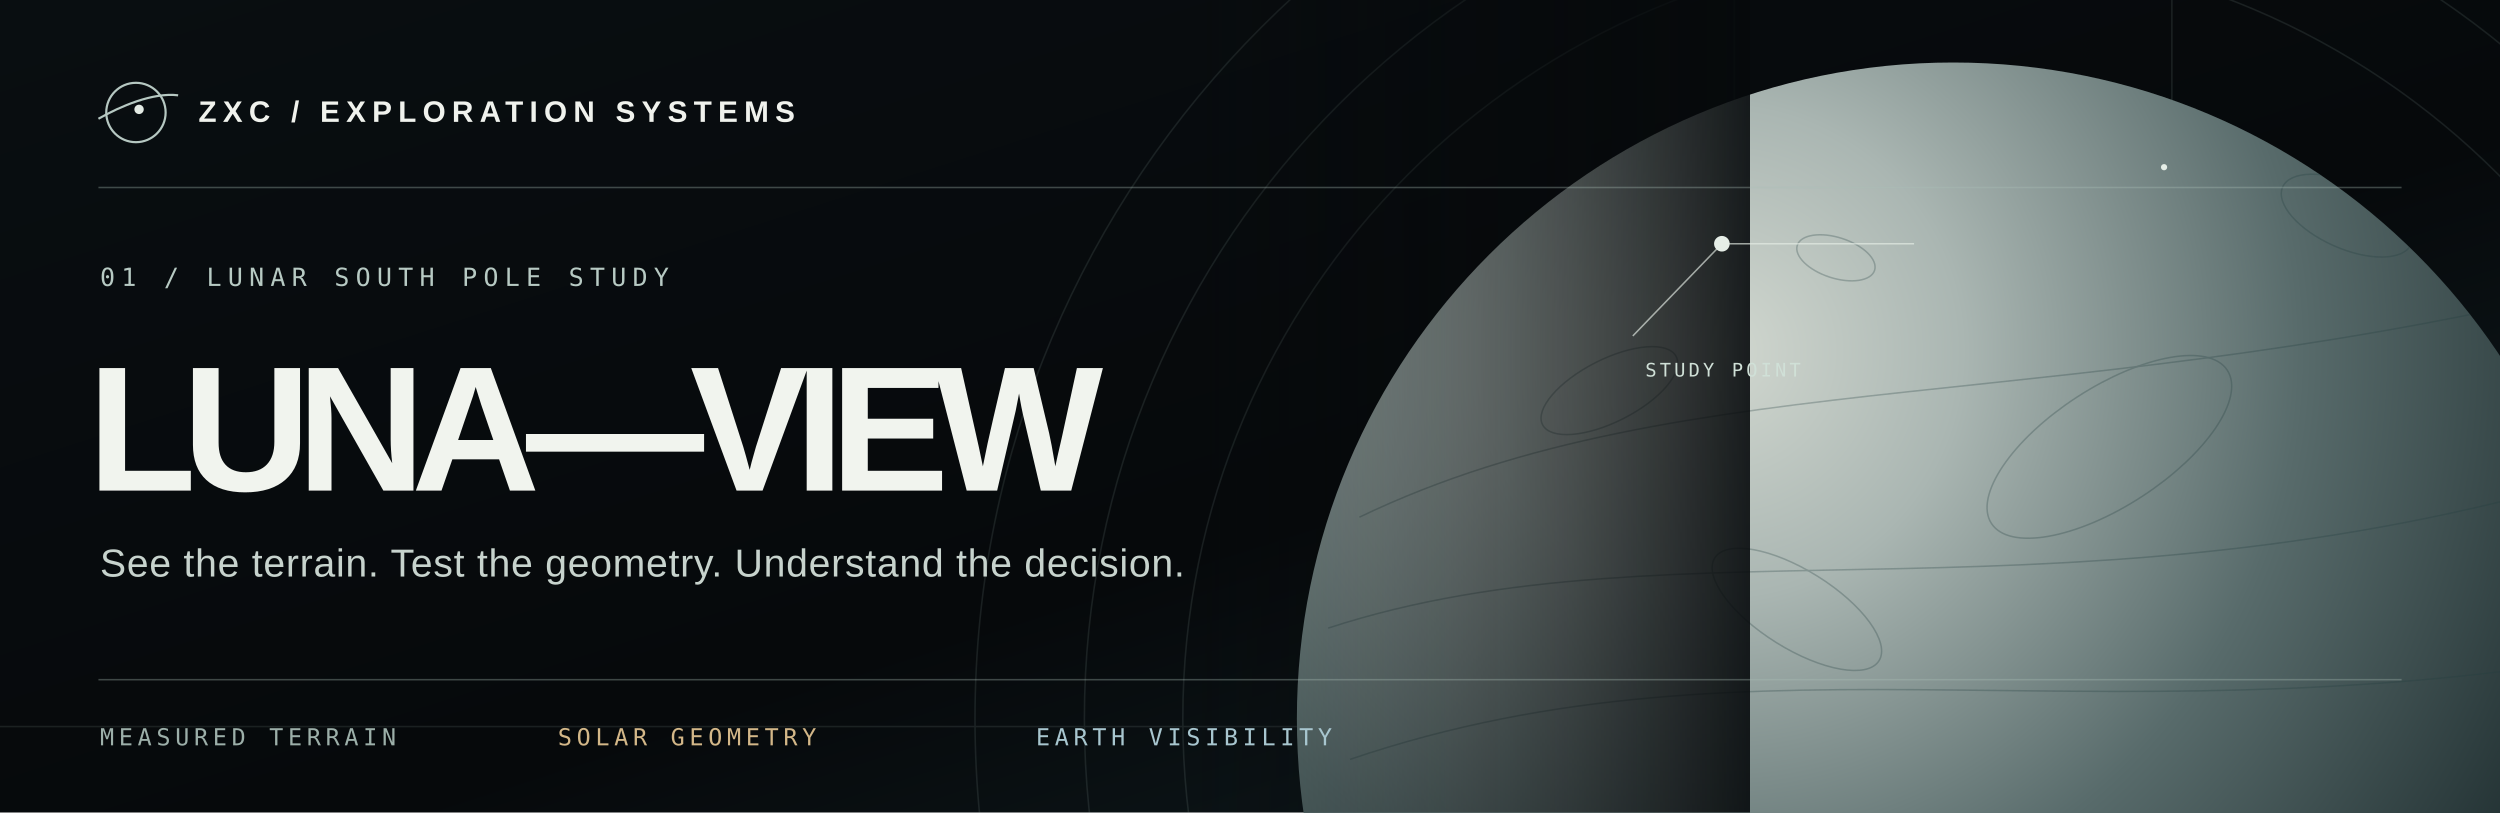
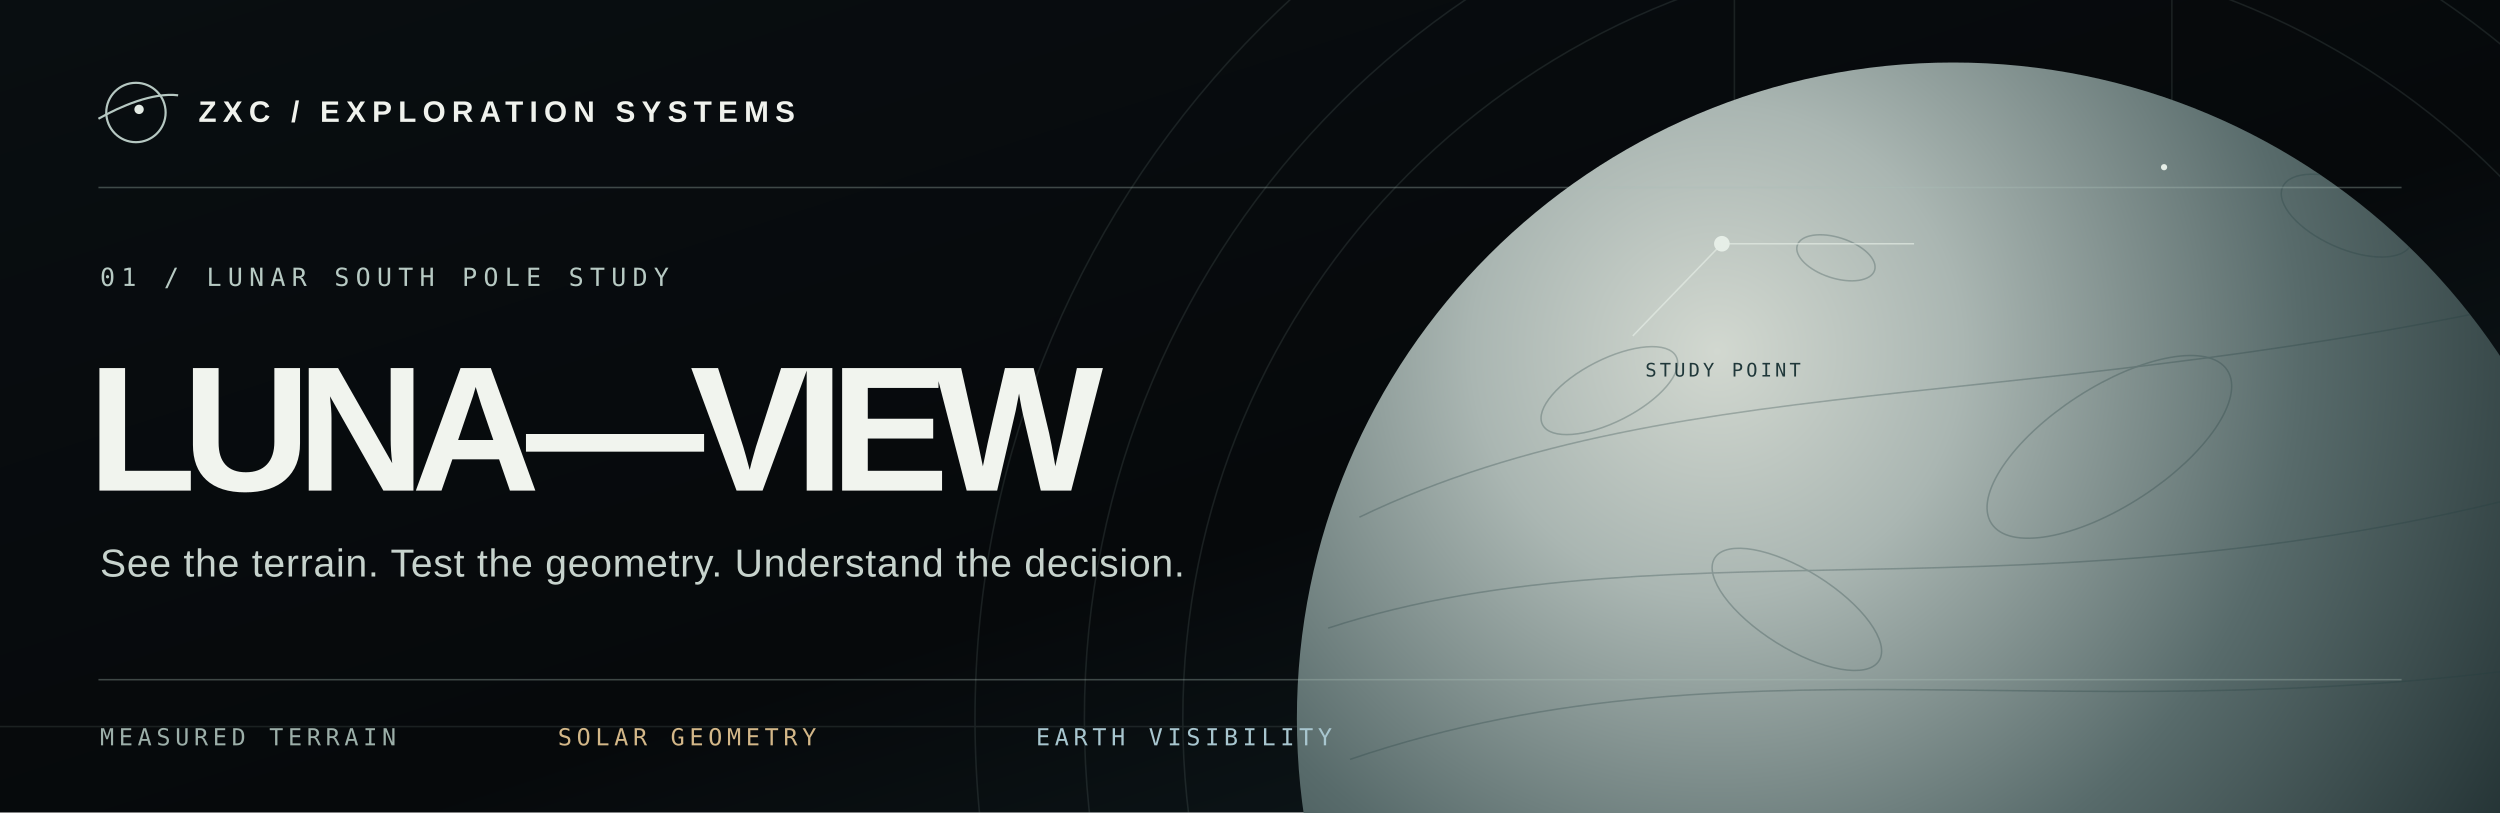
<svg xmlns="http://www.w3.org/2000/svg" width="1600" height="520" viewBox="0 0 1600 520" role="img" aria-labelledby="title description">
  <defs>
    <linearGradient id="space" x1="0" y1="0" x2="1" y2="1">
      <stop offset="0" stop-color="#090e11" />
      <stop offset="0.58" stop-color="#06090b" />
      <stop offset="1" stop-color="#122024" />
    </linearGradient>
    <radialGradient id="moon" cx="32%" cy="22%" r="78%">
      <stop offset="0" stop-color="#d2d8d0" />
      <stop offset="0.24" stop-color="#aab6b2" />
      <stop offset="0.57" stop-color="#586b6b" />
      <stop offset="1" stop-color="#142224" />
    </radialGradient>
-     <linearGradient id="fade" x1="0" y1="0" x2="1" y2="0">
-       <stop offset="0" stop-color="#06090b" stop-opacity="0" />
-       <stop offset="1" stop-color="#06090b" stop-opacity=".9" />
-     </linearGradient>
    <clipPath id="disc">
      <circle cx="1250" cy="460" r="420" />
    </clipPath>
  </defs>
  <rect width="1600" height="520" fill="url(#space)" />
  <g stroke="#9fb8b4" fill="none" opacity=".13">
    <circle cx="1250" cy="460" r="493" />
    <circle cx="1250" cy="460" r="556" />
    <circle cx="1250" cy="460" r="626" />
    <path d="M0 465H1600M1110 0V520M1390 0V520" />
  </g>
  <g clip-path="url(#disc)">
    <circle cx="1250" cy="460" r="420" fill="url(#moon)" />
    <g fill="none" stroke="#223c3e" opacity=".28">
      <ellipse cx="1030" cy="250" rx="48" ry="20" transform="rotate(-27 1030 250)" />
      <ellipse cx="1175" cy="165" rx="26" ry="13" transform="rotate(18 1175 165)" />
      <ellipse cx="1350" cy="286" rx="90" ry="38" transform="rotate(-33 1350 286)" />
      <ellipse cx="1502" cy="138" rx="45" ry="21" transform="rotate(24 1502 138)" />
      <ellipse cx="1150" cy="390" rx="62" ry="25" transform="rotate(32 1150 390)" />
      <path d="M870 331c210-101 456-62 818-154M850 402c223-73 481 6 834-104M864 486c262-89 490-5 845-73" />
    </g>
  </g>
-   <rect x="757" y="0" width="363" height="520" fill="url(#fade)" />
  <g stroke="#b6c8c2" fill="none" stroke-width="1.4">
    <circle cx="87" cy="72" r="19" />
    <path d="M63 76c14-8 35-17 51-15" />
  </g>
  <circle cx="89" cy="70" r="3" fill="#e3eae4" />
  <text x="127" y="78" fill="#f0f2ed" font-family="Arial,Helvetica,sans-serif" font-size="19" font-weight="700" letter-spacing="4">ZXC / EXPLORATION SYSTEMS</text>
  <path d="M63 120H1537M63 435H1537" stroke="#aabeb7" opacity=".34" />
  <text x="64" y="183" fill="#b7cac3" font-family="Consolas,monospace" font-size="16" letter-spacing="4">01 / LUNAR SOUTH POLE STUDY</text>
  <text x="56" y="314" fill="#f1f4ee" font-family="Arial,Helvetica,sans-serif" font-size="114" font-weight="700" letter-spacing="-9">LUNA—VIEW</text>
  <text x="64" y="369" fill="#c7d3cd" font-family="Arial,Helvetica,sans-serif" font-size="25" letter-spacing=".5">See the terrain. Test the geometry. Understand the decision.</text>
  <text x="64" y="477" fill="#9cafa9" font-family="Consolas,monospace" font-size="15" letter-spacing="3">MEASURED TERRAIN</text>
  <text x="357" y="477" fill="#d3b788" font-family="Consolas,monospace" font-size="15" letter-spacing="3">SOLAR GEOMETRY</text>
  <text x="663" y="477" fill="#a8c6cf" font-family="Consolas,monospace" font-size="15" letter-spacing="3">EARTH VISIBILITY</text>
  <g fill="#e6eee7">
    <circle cx="1102" cy="156" r="5" />
    <circle cx="1385" cy="107" r="2" />
  </g>
  <path d="M1102 156l-57 59M1102 156h123" stroke="#e6eee7" opacity=".65" />
-   <text x="1053" y="241" fill="#d0e0d7" font-family="Consolas,monospace" font-size="12" letter-spacing="2">STUDY POINT</text>
+   <text x="1053" y="241" fill="#20383a" font-family="Consolas,monospace" font-size="12" letter-spacing="2">STUDY POINT</text>
</svg>
